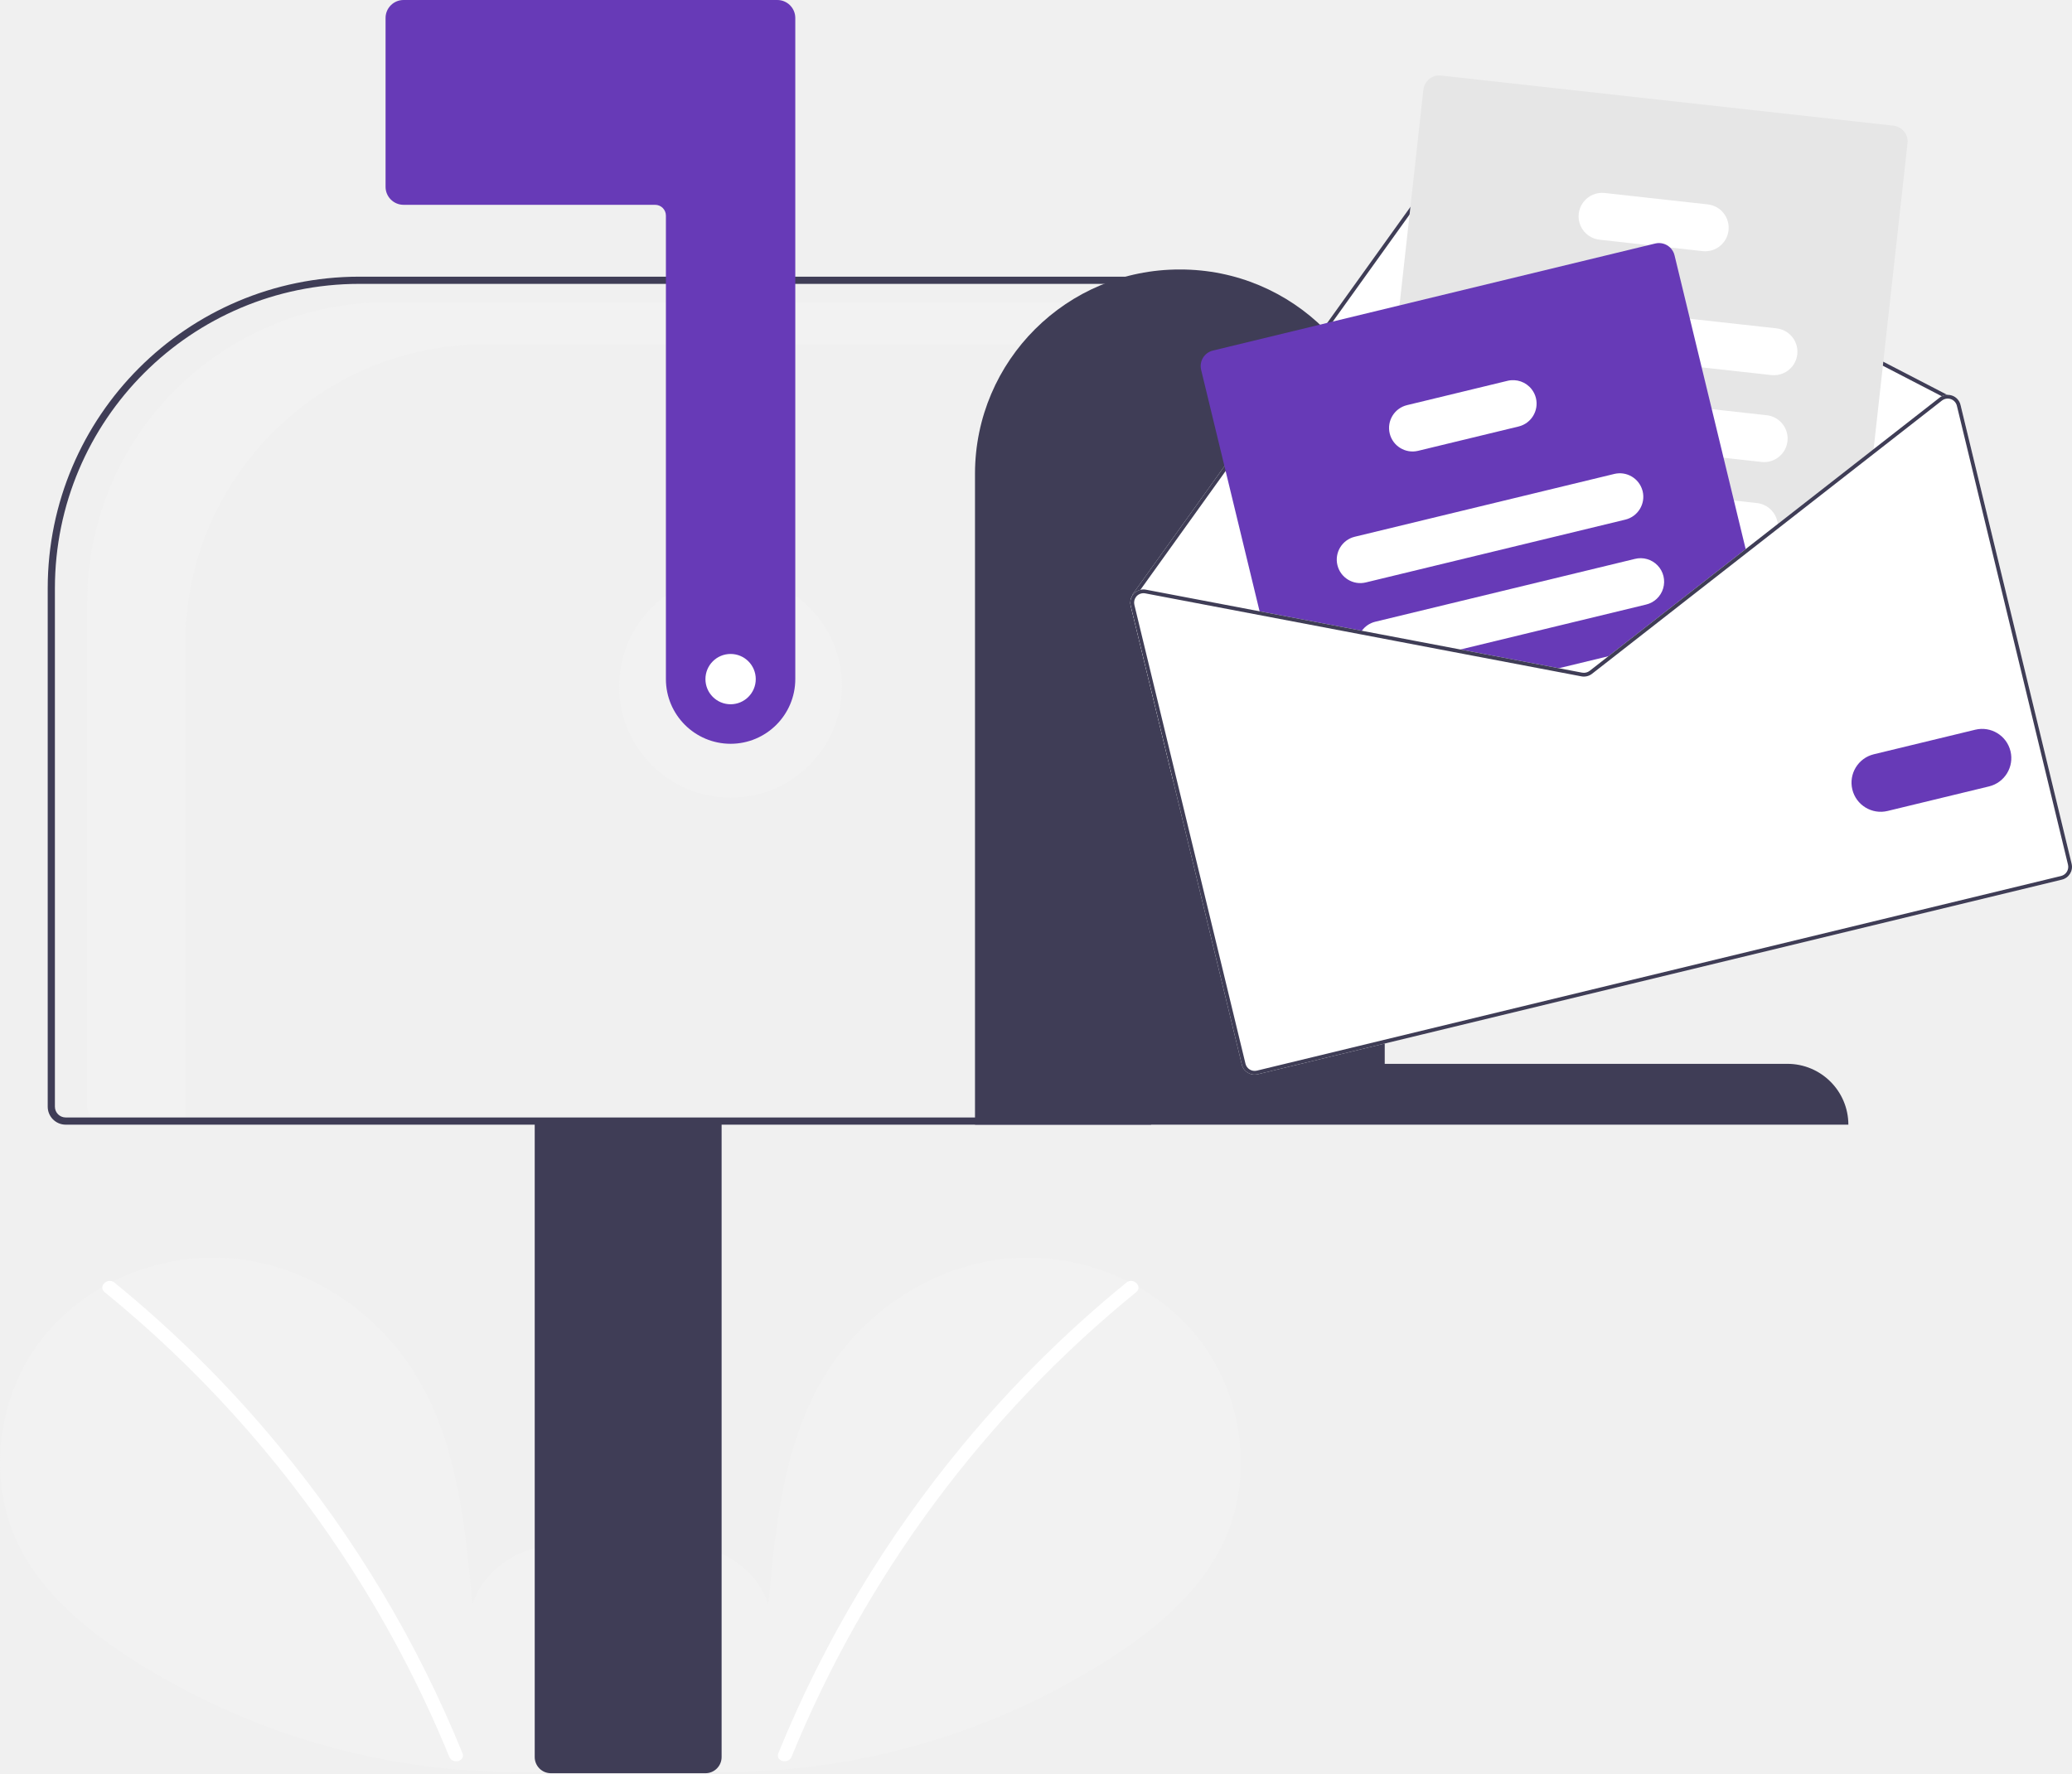
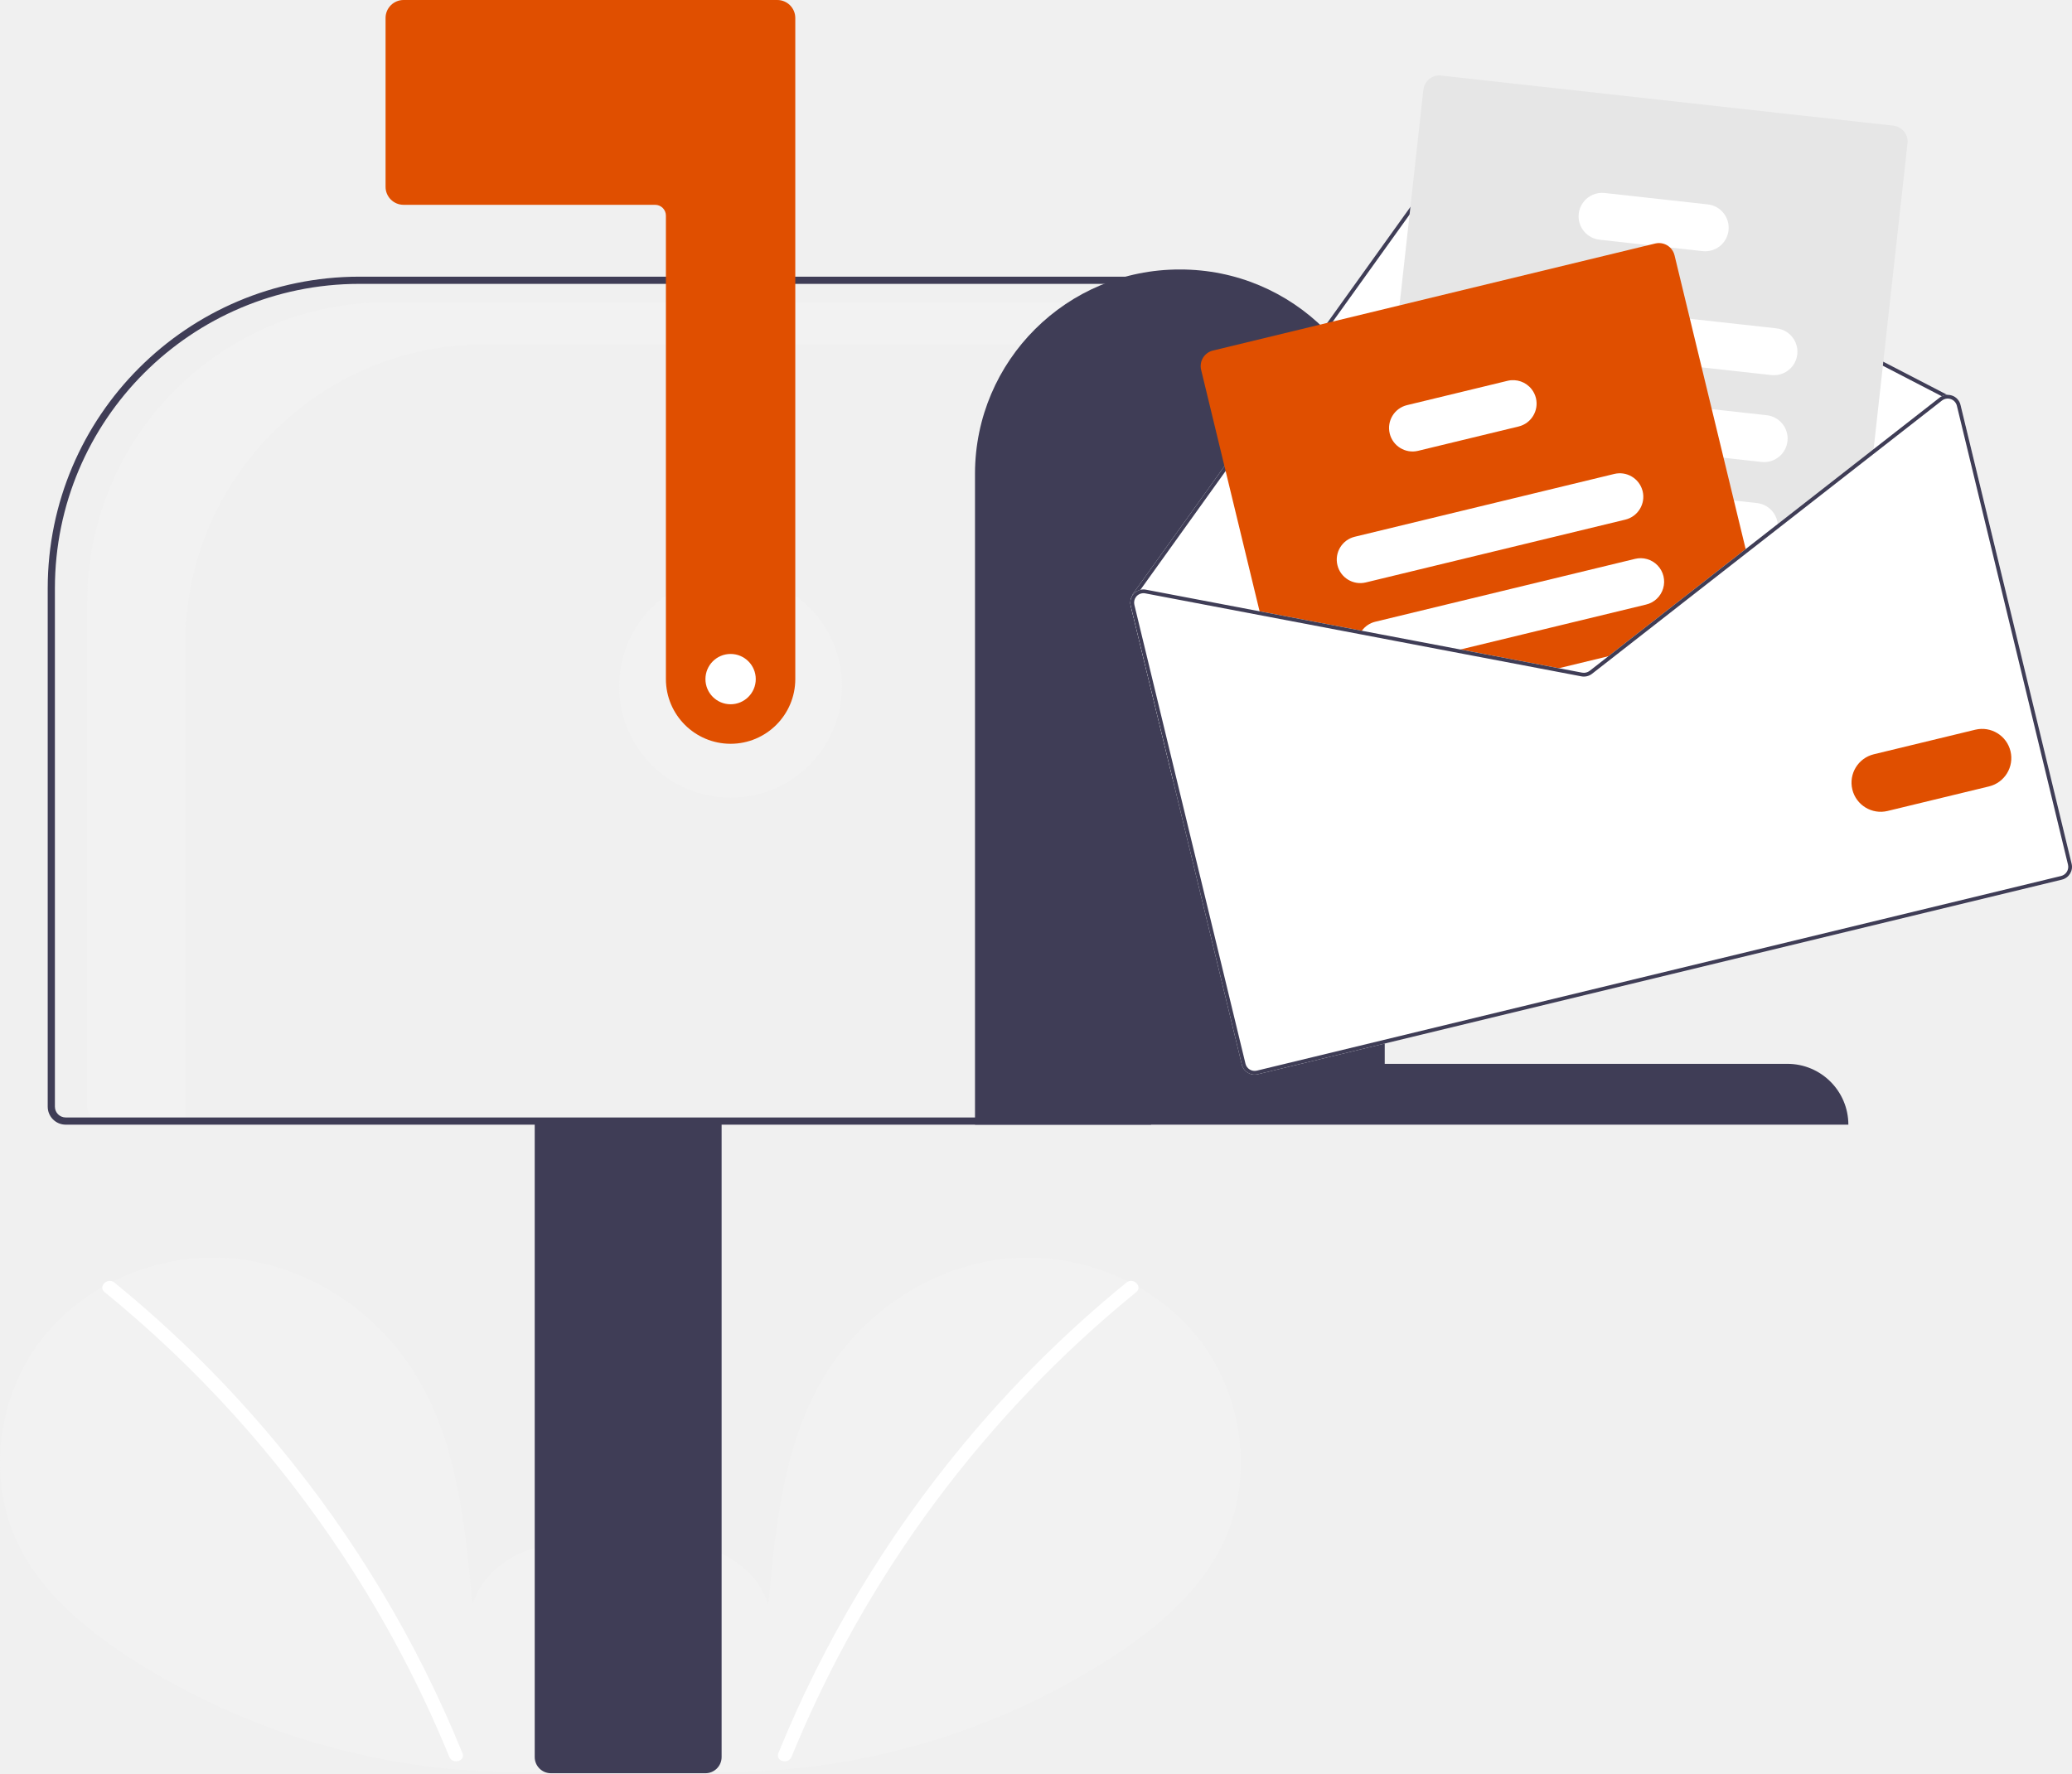
<svg xmlns="http://www.w3.org/2000/svg" data-name="Layer 1" width="576.499" height="493.5" viewBox="0 0 576.499 493.5">
  <path d="M481.172,691.6c9.255-7.82,14.876-20.173,13.402-32.2s-10.605-23.082-22.449-25.636-25.345,4.516-28.943,16.085c-1.98-22.306-4.261-45.547-16.12-64.542-10.738-17.2-29.337-29.507-49.494-31.709s-41.38,6.114-53.951,22.024-15.649,39.039-6.845,57.305c6.486,13.456,18.436,23.47,30.956,31.616a199.786,199.786,0,0,0,136.641,29.893" transform="translate(-311.7504 -203.25)" fill="#f2f2f2" />
  <path d="M343.55,560.174A326.879,326.879,0,0,1,389.104,605.409a327.833,327.833,0,0,1,51.308,85.741c.924,2.264-2.752,3.25-3.666,1.011a324.462,324.462,0,0,0-29.647-56.094,325.7,325.7,0,0,0-66.237-73.205c-1.898-1.546.806-4.221,2.688-2.688Z" transform="translate(-311.7504 -203.25)" fill="#fff" />
  <path d="M487.565,691.6c-9.255-7.82-14.876-20.173-13.402-32.2s10.605-23.082,22.449-25.636,25.345,4.516,28.943,16.085c1.98-22.306,4.261-45.547,16.12-64.542,10.738-17.2,29.337-29.507,49.494-31.709s41.38,6.114,53.951,22.024,15.649,39.039,6.845,57.305c-6.486,13.456-18.436,23.47-30.956,31.616a199.786,199.786,0,0,1-136.641,29.893" transform="translate(-311.7504 -203.25)" fill="#f2f2f2" />
  <path d="M625.187,560.174A326.879,326.879,0,0,0,579.633,605.409a327.833,327.833,0,0,0-51.308,85.741c-.924,2.264,2.752,3.25,3.666,1.011a325.987,325.987,0,0,1,95.884-129.299c1.898-1.546-.806-4.221-2.688-2.688Z" transform="translate(-311.7504 -203.25)" fill="#fff" />
  <circle cx="203.277" cy="191" r="31" fill="#f2f2f2" />
  <path d="M419.446,287.388H633.027V299.073H446.711a83.418,83.418,0,0,0-83.419,83.418V515.25H339.922a3.895,3.895,0,0,1-3.895-3.895V370.806A83.418,83.418,0,0,1,419.446,287.388Z" transform="translate(-311.7504 -203.25)" fill="#f2f2f2" />
  <path d="M460.527,692.25V514.75h52v177.5a4.505,4.505,0,0,1-4.5,4.5h-43A4.505,4.505,0,0,1,460.527,692.25Z" transform="translate(-311.7504 -203.25)" fill="#3f3d56" />
  <path d="M325.027,511.25V366.916A86.764,86.764,0,0,1,411.692,280.25H632.027v236h-302A5.006,5.006,0,0,1,325.027,511.25Zm305-229H411.692a84.761,84.761,0,0,0-84.665,84.666V511.25a3.003,3.003,0,0,0,3,3h300Z" transform="translate(-311.7504 -203.25)" fill="#3f3d56" />
-   <path d="M515.027,410.25a18.02,18.02,0,0,1-18-18v-129a3.003,3.003,0,0,0-3-3h-70a5.006,5.006,0,0,1-5-5v-47a5.006,5.006,0,0,1,5-5h104a5.006,5.006,0,0,1,5,5v184A18.02,18.02,0,0,1,515.027,410.25Z" transform="translate(-311.7504 -203.25)" fill="#673ab7" />
+   <path d="M515.027,410.25a18.02,18.02,0,0,1-18-18v-129a3.003,3.003,0,0,0-3-3h-70a5.006,5.006,0,0,1-5-5v-47a5.006,5.006,0,0,1,5-5h104a5.006,5.006,0,0,1,5,5v184A18.02,18.02,0,0,1,515.027,410.25Z" transform="translate(-311.7504 -203.25)" fill="#E04F00" />
  <path d="M640.027,278.25h0a56.881,56.881,0,0,1,57,56.761V499.321h112a16.965,16.965,0,0,1,17,16.929h-243V335.011A56.881,56.881,0,0,1,640.027,278.25Z" transform="translate(-311.7504 -203.25)" fill="#3f3d56" />
  <path d="M626.349,371.817l11.803,48.756L869.033,364.682l-11.803-48.756a3.638,3.638,0,0,0-2.358-2.595,3.594,3.594,0,0,0-1.334-.201L720.079,244.028a3.682,3.682,0,0,0-4.656,1.119l-64.32,89.694L626.855,368.664a.514.514,0,0,0-.089.418A3.642,3.642,0,0,0,626.349,371.817Z" transform="translate(-311.7504 -203.25)" fill="#fff" />
  <path d="M626.766,369.082a.49.49,0,0,0,.203.316.559.559,0,0,0,.433.086.536.536,0,0,0,.299-.207l.083-.115,1.263-1.766,22.929-31.964,64.301-89.673a2.62,2.62,0,0,1,3.322-.796l132.425,68.567,1.188.617a1.292,1.292,0,0,0,.147.052,1.615,1.615,0,0,1,.271-.026.514.514,0,0,0,.29-.245.524.524,0,0,0-.219-.709l-.164-.087L720.079,244.028a3.682,3.682,0,0,0-4.656,1.119l-64.32,89.694L626.855,368.664A.514.514,0,0,0,626.766,369.082Z" transform="translate(-311.7504 -203.25)" fill="#3f3d56" />
  <path d="M696.107,374.054l5.139.57,38.143,4.225,25.286,2.799,1.494.166,31.552-24.645,1.209-.944,7.452-5.82,26.514-20.706.159-1.454,9.43-85.114a4.454,4.454,0,0,0-3.929-4.912L712.7,224.278a4.456,4.456,0,0,0-4.912,3.929L701.138,288.244l-3.689,33.286L694.149,351.309l-1.53,13.829-.446,4.006A4.457,4.457,0,0,0,696.107,374.054Z" transform="translate(-311.7504 -203.25)" fill="#e6e6e6" />
  <path d="M730.692,299.448l54.517,6.038,19.334,2.141a6.54,6.54,0,1,0,1.44-13l-24.047-2.663-49.799-5.522a6.543,6.543,0,0,0-1.444,13.006Z" transform="translate(-311.7504 -203.25)" fill="#fff" />
  <path d="M727.588,323.564c.141.025.281.05.425.064l63.285,7.011,10.566,1.173a6.542,6.542,0,0,0,1.439-13.005l-15.278-1.69-50.13-5.555-8.436-.935a6.539,6.539,0,0,0-1.87,12.937Z" transform="translate(-311.7504 -203.25)" fill="#fff" />
  <path d="M720.426,344.948a6.539,6.539,0,0,0,4.88,3.125l25.939,2.873,46.197,5.118.01-.002,1.477.165,7.452-5.82a6.471,6.471,0,0,0,.001-1.33,6.555,6.555,0,0,0-5.787-5.824l-6.417-.713-25.457-2.817-18.317-2.031-23.66-2.622a6.54,6.54,0,0,0-6.319,9.88Z" transform="translate(-311.7504 -203.25)" fill="#fff" />
  <path d="M756.859,269.97l13.564,1.502,5.991.665,9.05,1.002a6.542,6.542,0,0,0,1.439-13.005l-28.599-3.165a6.541,6.541,0,1,0-1.445,13.001Z" transform="translate(-311.7504 -203.25)" fill="#fff" />
-   <path d="M645.944,306.182l16.537,68.314,27.601,5.248,25.532,4.861,27.394,5.212,8.753,1.666a3.673,3.673,0,0,0,2.94-.712l7.022-5.485,4.446-3.472,31.552-24.645-20.062-82.874a4.403,4.403,0,0,0-1.244-2.159,4.449,4.449,0,0,0-4.125-1.117L649.22,300.813A4.45,4.45,0,0,0,645.944,306.182Z" transform="translate(-311.7504 -203.25)" fill="#673ab7" />
+   <path d="M645.944,306.182l16.537,68.314,27.601,5.248,25.532,4.861,27.394,5.212,8.753,1.666a3.673,3.673,0,0,0,2.94-.712l7.022-5.485,4.446-3.472,31.552-24.645-20.062-82.874a4.403,4.403,0,0,0-1.244-2.159,4.449,4.449,0,0,0-4.125-1.117L649.22,300.813A4.45,4.45,0,0,0,645.944,306.182Z" transform="translate(-311.7504 -203.25)" fill="#E04F00" />
  <path d="M683.864,360.528a6.546,6.546,0,0,0,7.896,4.818l72.214-17.482a6.55,6.55,0,0,0,4.818-7.896,2.1,2.1,0,0,0-.07-.247,6.539,6.539,0,0,0-7.825-4.571l-72.214,17.482A6.546,6.546,0,0,0,683.864,360.528Z" transform="translate(-311.7504 -203.25)" fill="#fff" />
  <path d="M690.082,379.744l25.532,4.861L769.699,371.512a6.541,6.541,0,1,0-3.078-12.714l-72.214,17.482a6.494,6.494,0,0,0-3.747,2.511A6.583,6.583,0,0,0,690.082,379.744Z" transform="translate(-311.7504 -203.25)" fill="#fff" />
  <path d="M743.008,389.817l8.753,1.666a3.673,3.673,0,0,0,2.94-.712l7.022-5.485Z" transform="translate(-311.7504 -203.25)" fill="#fff" />
  <path d="M698.415,323.897a6.546,6.546,0,0,0,7.896,4.818l27.97-6.771a6.55,6.55,0,0,0,4.818-7.896,6.466,6.466,0,0,0-1.205-2.486,6.545,6.545,0,0,0-6.691-2.332l-27.97,6.771a6.541,6.541,0,0,0-4.818,7.896Z" transform="translate(-311.7504 -203.25)" fill="#fff" />
  <path d="M715.612,384.604l27.398,5.214,8.75,1.666a3.689,3.689,0,0,0,2.938-.711l7.027-5.486-2.466.597-5.206,4.061a2.636,2.636,0,0,1-2.099.508l-6.479-1.232-27.398-5.214Zm81.838-28.539.267,1.102,1.215-.945Zm-81.838,28.539,27.398,5.214,8.75,1.666a3.689,3.689,0,0,0,2.938-.711l7.027-5.486-2.466.597-5.206,4.061a2.636,2.636,0,0,1-2.099.508l-6.479-1.232-27.398-5.214Zm0,0,27.398,5.214,8.75,1.666a3.689,3.689,0,0,0,2.938-.711l7.027-5.486-2.466.597-5.206,4.061a2.636,2.636,0,0,1-2.099.508l-6.479-1.232-27.398-5.214Zm-89.263-12.787,30.916,127.71a3.667,3.667,0,0,0,4.422,2.698l223.761-54.168a3.666,3.666,0,0,0,2.698-4.422l-30.916-127.71a3.638,3.638,0,0,0-2.358-2.595,3.594,3.594,0,0,0-1.334-.201,3.458,3.458,0,0,0-1.514.398,3.179,3.179,0,0,0-.607.377l-18.364,14.34-26.67,20.833-8.935,6.979.002.008-.008.002-32.766,25.578-5.417,4.239-5.206,4.061a2.636,2.636,0,0,1-2.099.508l-6.479-1.232-27.398-5.214L690.656,378.792,630.595,367.362a3.59,3.59,0,0,0-1.547.033,3.67,3.67,0,0,0-1.788,1.036,4.111,4.111,0,0,0-.493.651A3.642,3.642,0,0,0,626.349,371.817Zm89.263,12.787,27.398,5.214,8.75,1.666a3.689,3.689,0,0,0,2.938-.711l7.027-5.486-2.466.597-5.206,4.061a2.636,2.636,0,0,1-2.099.508l-6.479-1.232-27.398-5.214Zm0,0,27.398,5.214,8.75,1.666a3.689,3.689,0,0,0,2.938-.711l7.027-5.486-2.466.597-5.206,4.061a2.636,2.636,0,0,1-2.099.508l-6.479-1.232-27.398-5.214Zm0,0,27.398,5.214,8.75,1.666a3.689,3.689,0,0,0,2.938-.711l7.027-5.486-2.466.597-5.206,4.061a2.636,2.636,0,0,1-2.099.508l-6.479-1.232-27.398-5.214Z" transform="translate(-311.7504 -203.25)" fill="#fff" />
  <path d="M715.612,384.604l27.398,5.214,8.75,1.666a3.689,3.689,0,0,0,2.938-.711l7.027-5.486-2.466.597-5.206,4.061a2.636,2.636,0,0,1-2.099.508l-6.479-1.232-27.398-5.214Zm81.838-28.539.267,1.102,1.215-.945Zm-81.838,28.539,27.398,5.214,8.75,1.666a3.689,3.689,0,0,0,2.938-.711l7.027-5.486-2.466.597-5.206,4.061a2.636,2.636,0,0,1-2.099.508l-6.479-1.232-27.398-5.214Zm0,0,27.398,5.214,8.75,1.666a3.689,3.689,0,0,0,2.938-.711l7.027-5.486-2.466.597-5.206,4.061a2.636,2.636,0,0,1-2.099.508l-6.479-1.232-27.398-5.214ZM627.785,369.161l.136.102c.023-.037.062-.071.092-.11a2.643,2.643,0,0,1,2.385-.768l59.686,11.354,25.528,4.865,27.398,5.214,8.75,1.666a3.689,3.689,0,0,0,2.938-.711l7.027-5.486-2.466.597-5.206,4.061a2.636,2.636,0,0,1-2.099.508l-6.479-1.232-27.398-5.214L690.656,378.792,630.595,367.362a3.59,3.59,0,0,0-1.547.033Zm-1.436,2.657,30.916,127.71a3.667,3.667,0,0,0,4.422,2.698l223.761-54.168a3.666,3.666,0,0,0,2.698-4.422l-30.916-127.71a3.638,3.638,0,0,0-2.358-2.595,3.594,3.594,0,0,0-1.334-.201,3.458,3.458,0,0,0-1.514.398,3.179,3.179,0,0,0-.607.377l-18.364,14.34-26.67,20.833-8.935,6.979.002.008-.008.002-32.766,25.578-5.417,4.239-5.206,4.061a2.636,2.636,0,0,1-2.099.508l-6.479-1.232-27.398-5.214L690.656,378.792,630.595,367.362a3.59,3.59,0,0,0-1.547.033,3.67,3.67,0,0,0-1.788,1.036,4.111,4.111,0,0,0-.493.651A3.642,3.642,0,0,0,626.349,371.817Zm1.02-.247a2.598,2.598,0,0,1,.462-2.191.341.341,0,0,1,.091-.117c.023-.037.062-.071.092-.11a2.643,2.643,0,0,1,2.385-.768l59.686,11.354,25.528,4.865,27.398,5.214,8.75,1.666a3.689,3.689,0,0,0,2.938-.711l7.027-5.486,4.444-3.472,31.547-24.648,1.215-.945,7.447-5.817,26.518-20.709,19.171-14.972a2.604,2.604,0,0,1,.987-.477,1.997,1.997,0,0,1,.305-.05,1.615,1.615,0,0,1,.271-.026,2.679,2.679,0,0,1,.901.147,2.625,2.625,0,0,1,1.686,1.853l30.916,127.71a2.62,2.62,0,0,1-1.931,3.165L661.442,501.214a2.618,2.618,0,0,1-3.158-1.933Zm88.244,13.034,27.398,5.214,8.75,1.666a3.689,3.689,0,0,0,2.938-.711l7.027-5.486-2.466.597-5.206,4.061a2.636,2.636,0,0,1-2.099.508l-6.479-1.232-27.398-5.214Zm0,0,27.398,5.214,8.75,1.666a3.689,3.689,0,0,0,2.938-.711l7.027-5.486-2.466.597-5.206,4.061a2.636,2.636,0,0,1-2.099.508l-6.479-1.232-27.398-5.214Zm0,0,27.398,5.214,8.75,1.666a3.689,3.689,0,0,0,2.938-.711l7.027-5.486-2.466.597-5.206,4.061a2.636,2.636,0,0,1-2.099.508l-6.479-1.232-27.398-5.214Z" transform="translate(-311.7504 -203.25)" fill="#3f3d56" />
-   <path d="M827.129,422.967a8.128,8.128,0,0,1,5.981-9.801l28.242-6.837a8.119,8.119,0,0,1,3.821,15.782l-28.242,6.837A8.128,8.128,0,0,1,827.129,422.967Z" transform="translate(-311.7504 -203.25)" fill="#673ab7" />
+   <path d="M827.129,422.967a8.128,8.128,0,0,1,5.981-9.801l28.242-6.837a8.119,8.119,0,0,1,3.821,15.782l-28.242,6.837A8.128,8.128,0,0,1,827.129,422.967Z" transform="translate(-311.7504 -203.25)" fill="#E04F00" />
  <circle cx="203.277" cy="189" r="7" fill="#fff" />
</svg>
